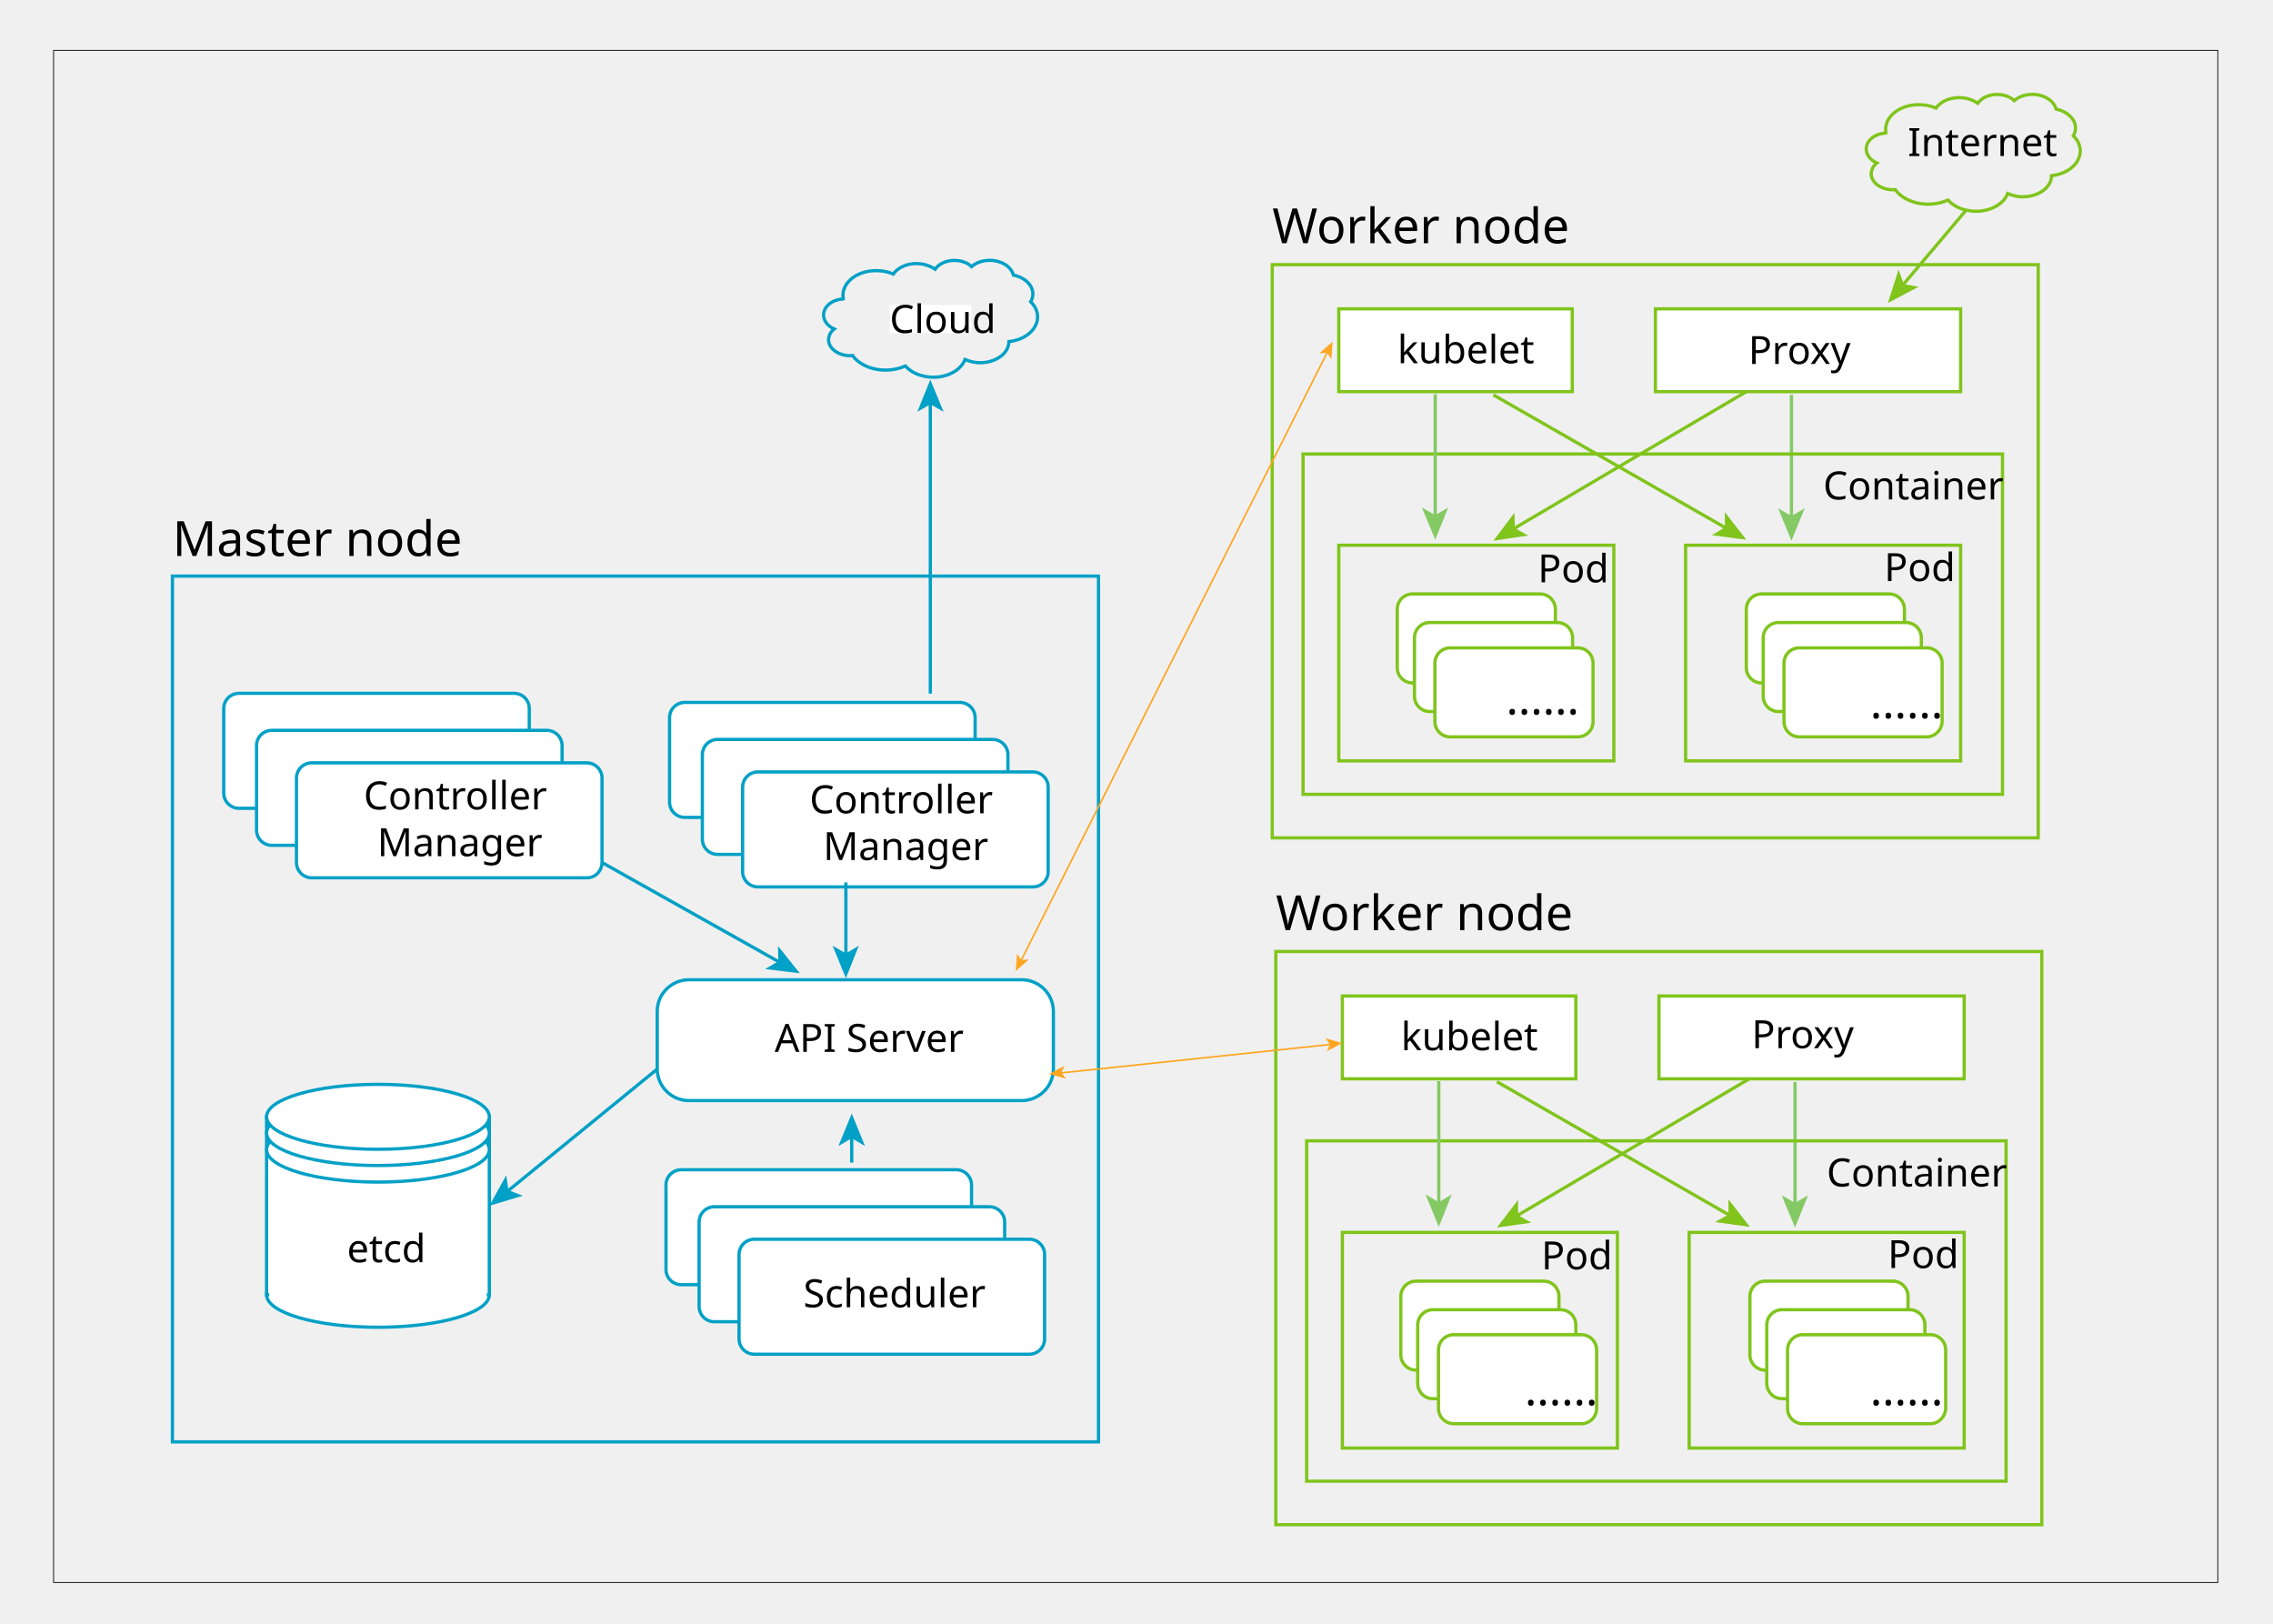
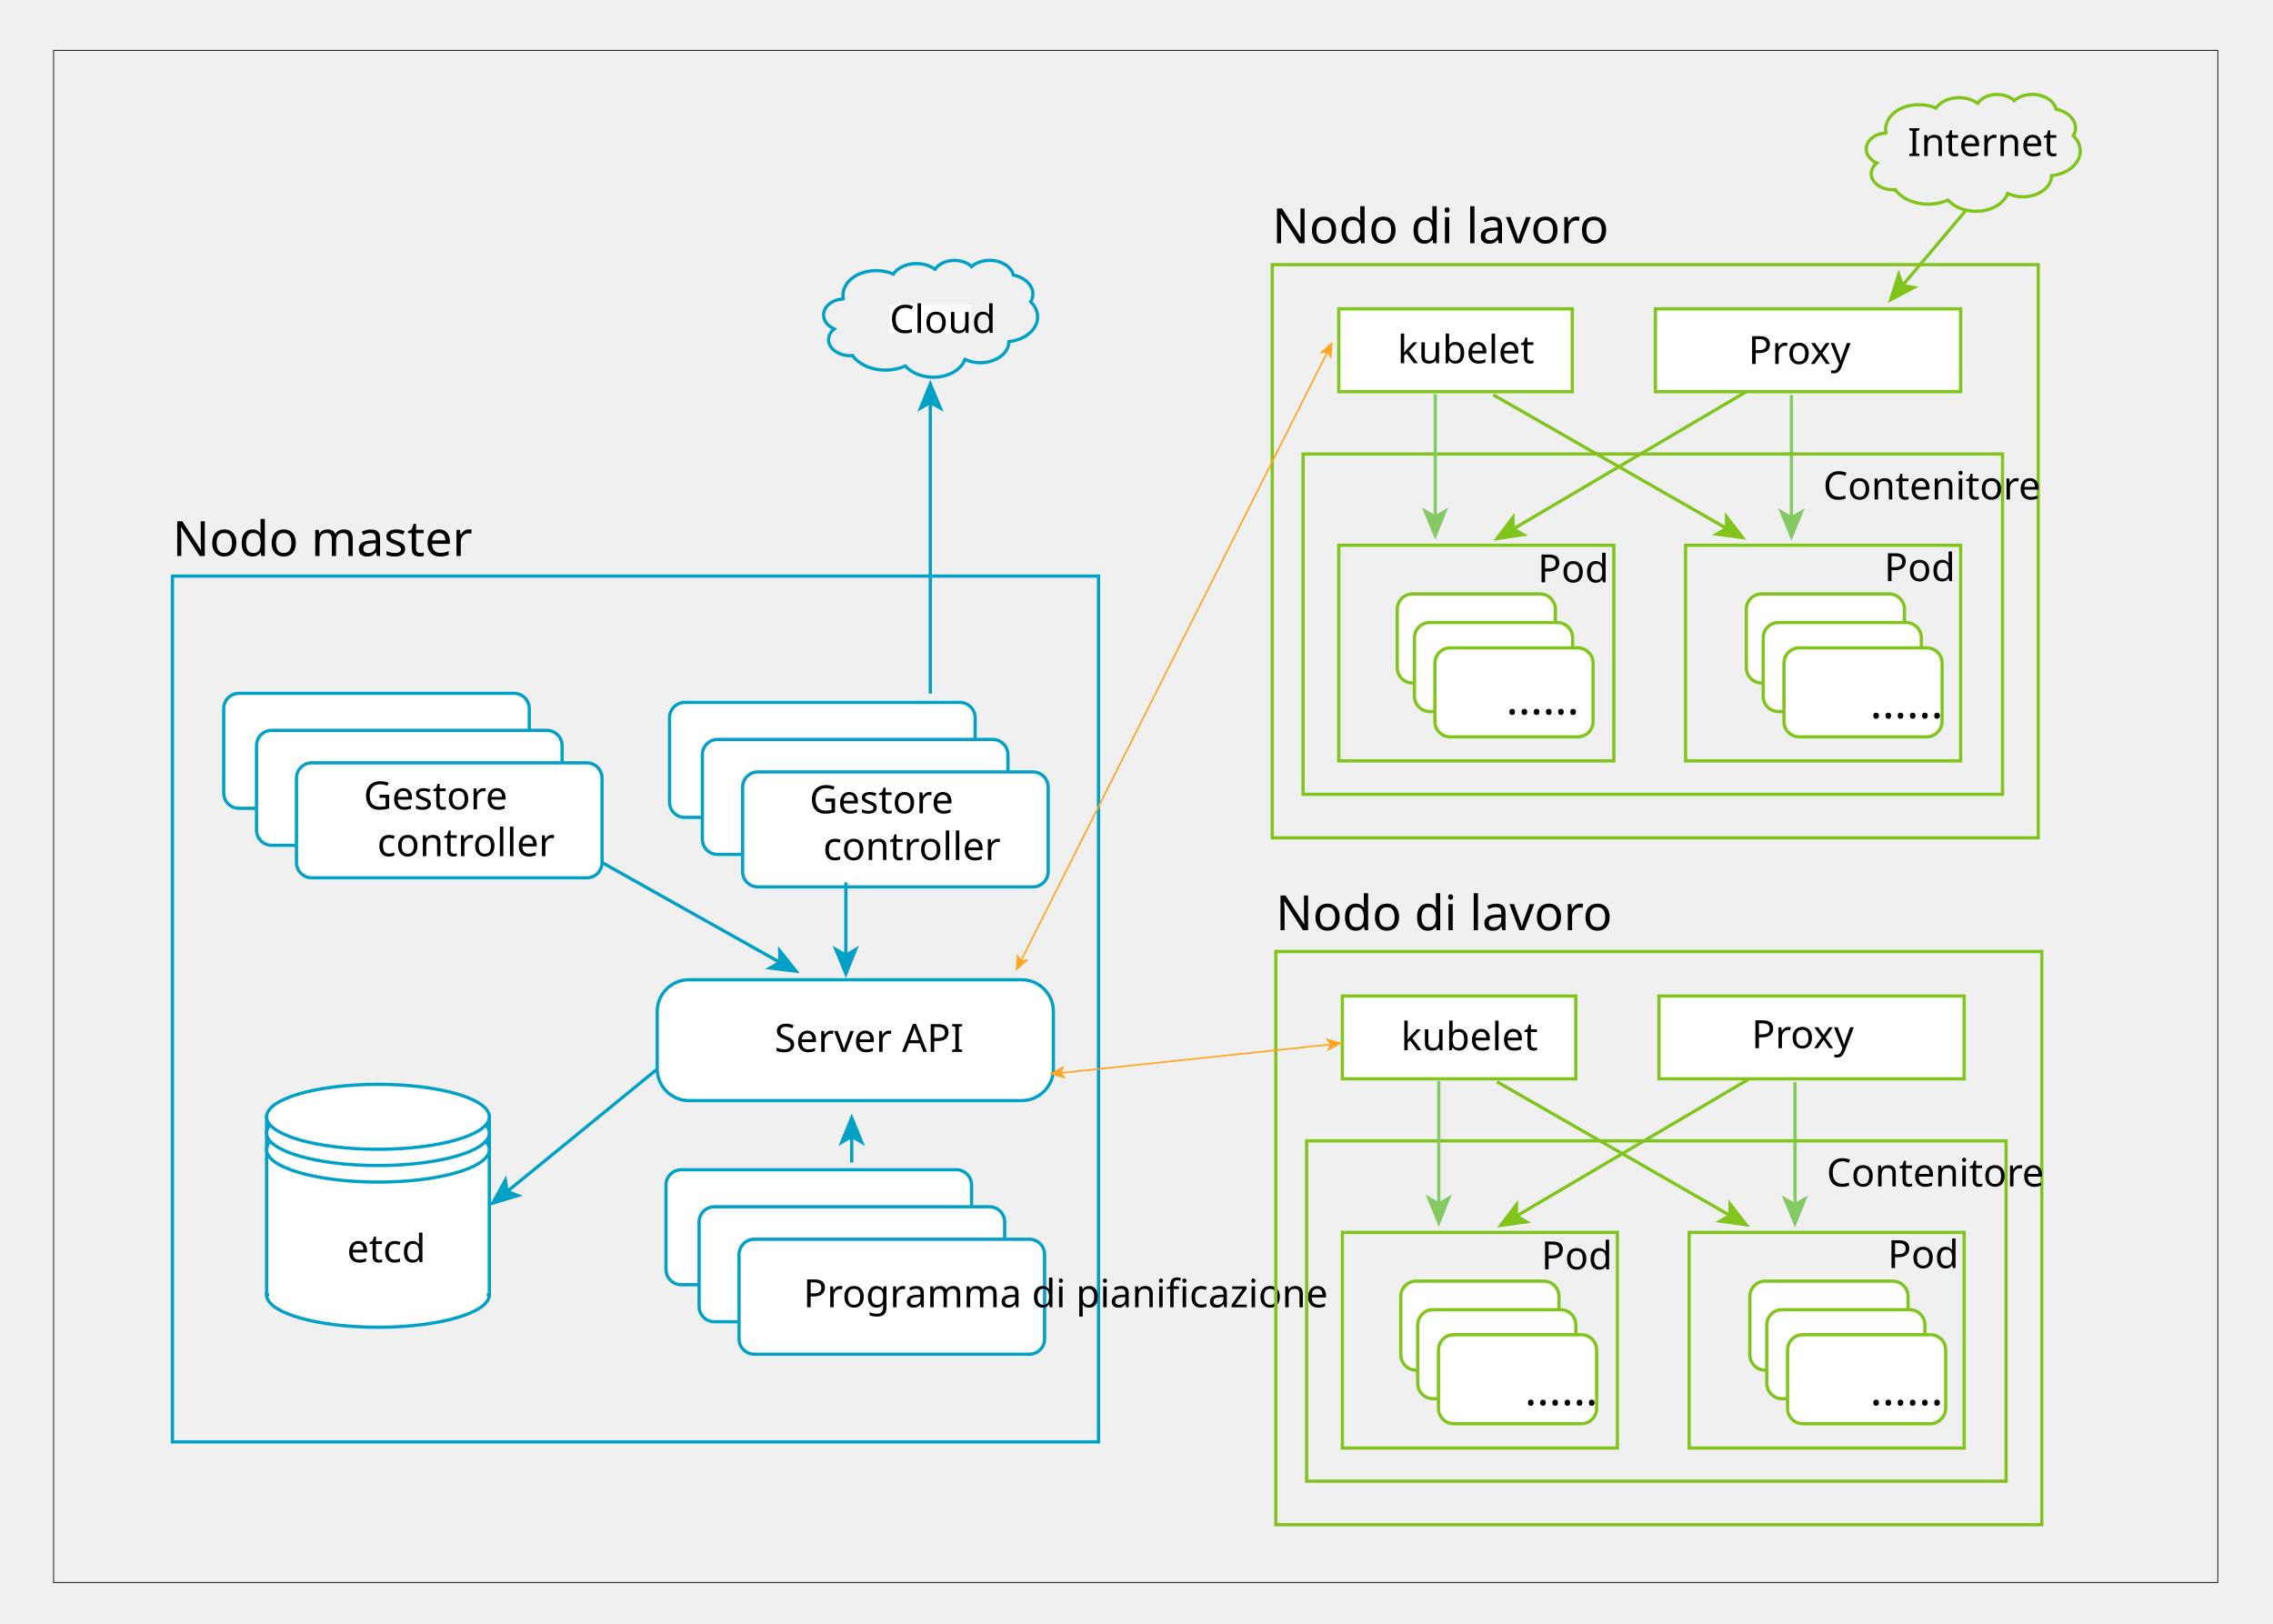
<svg xmlns="http://www.w3.org/2000/svg" version="1.1" id="Layer_1" x="0px" y="0px" viewBox="0 0 700 500" style="enable-background:new 0 0 700 500;" xml:space="preserve">
  <style type="text/css">
	.st0{fill:none;stroke:#7DB6D6;stroke-width:1.045;stroke-miterlimit:10;stroke-dasharray:2.089,1.045;}
	.st1{fill:none;stroke:#7DB6D6;stroke-miterlimit:10;stroke-dasharray:2,1;}
	.st2{fill:none;stroke:#01A0C6;stroke-miterlimit:10;}
	.st3{fill:#FFFFFF;stroke:#01A0C6;stroke-miterlimit:10;}
	.st4{font-family:'MyriadPro-Regular';}
	.st5{font-size:12px;}
	.st6{fill:#FFFFFF;stroke:#FFFFFF;stroke-width:2;stroke-miterlimit:10;}
	.st7{font-size:15px;}
	.st8{fill:none;stroke:#85C964;stroke-miterlimit:10;}
	.st9{fill:#85C964;}
	.st10{fill:none;stroke:#80C41C;stroke-miterlimit:10;}
	.st11{fill:#FFFFFF;stroke:#80C41C;stroke-miterlimit:10;}
	.st12{fill:none;}
	.st13{fill:#80C41C;}
	.st14{fill:none;stroke:#FEA621;stroke-width:0.5;stroke-miterlimit:10;}
	.st15{fill:#FEA621;}
	.st16{fill:#01A0C6;}
	.st17{font-size:14px;}
	.st18{fill:#FFFFFF;}
	.st19{fill:none;stroke:#80C41C;stroke-miterlimit:8;}
	.st20{fill:none;stroke:#01A0C6;stroke-miterlimit:8;}
	.st21{fill:none;stroke:#000000;stroke-width:0.25;stroke-miterlimit:10;}
</style>
  <path id="XMLID_55_" class="st0" d="M327.8,107" />
  <path id="XMLID_38_" class="st1" d="M328.1,113.2" />
  <rect x="53.1" y="177.4" class="st2" width="285.2" height="266.6" />
  <g>
    <g>
      <path class="st3" d="M158.3,248.9H73.6c-2.6,0-4.7-2.1-4.7-4.7v-26c0-2.6,2.1-4.7,4.7-4.7h84.7c2.6,0,4.7,2.1,4.7,4.7v26    C163,246.8,160.9,248.9,158.3,248.9z" />
      <path class="st3" d="M168.4,260.3H83.7c-2.6,0-4.7-2.1-4.7-4.7v-26c0-2.6,2.1-4.7,4.7-4.7h84.7c2.6,0,4.7,2.1,4.7,4.7v26    C173.1,258.2,171,260.3,168.4,260.3z" />
      <path class="st3" d="M180.8,270.3H96c-2.6,0-4.7-2.1-4.7-4.7v-26c0-2.6,2.1-4.7,4.7-4.7h84.7c2.6,0,4.7,2.1,4.7,4.7v26    C185.4,268.2,183.3,270.3,180.8,270.3z" />
    </g>
    <text transform="matrix(1 0 0 1 111.9868 249.2421)">
-       <tspan x="0" y="0" class="st4 st5">Controller </tspan>
-       <tspan x="4.2" y="14.4" class="st4 st5">Manager</tspan>
+       <tspan x="0" y="0" class="st4 st5">Gestore </tspan>
+       <tspan x="4.2" y="14.4" class="st4 st5">controller</tspan>
    </text>
  </g>
  <g>
    <g>
      <path class="st3" d="M295.6,251.7h-84.7c-2.6,0-4.7-2.1-4.7-4.7v-26c0-2.6,2.1-4.7,4.7-4.7h84.7c2.6,0,4.7,2.1,4.7,4.7v26    C300.3,249.6,298.2,251.7,295.6,251.7z" />
      <path class="st3" d="M305.8,263.1H221c-2.6,0-4.7-2.1-4.7-4.7v-26c0-2.6,2.1-4.7,4.7-4.7h84.7c2.6,0,4.7,2.1,4.7,4.7v26    C310.4,261,308.3,263.1,305.8,263.1z" />
      <path class="st3" d="M318.1,273.1h-84.7c-2.6,0-4.7-2.1-4.7-4.7v-26c0-2.6,2.1-4.7,4.7-4.7h84.7c2.6,0,4.7,2.1,4.7,4.7v26    C322.8,271,320.7,273.1,318.1,273.1z" />
    </g>
    <text transform="matrix(1 0 0 1 249.3105 250.4329)">
-       <tspan x="0" y="0" class="st4 st5">Controller </tspan>
-       <tspan x="4.2" y="14.4" class="st4 st5">Manager</tspan>
+       <tspan x="0" y="0" class="st4 st5">Gestore </tspan>
+       <tspan x="4.2" y="14.4" class="st4 st5">controller</tspan>
    </text>
  </g>
  <g>
    <ellipse class="st3" cx="116.4" cy="398.7" rx="34.3" ry="10" />
    <rect x="82.1" y="343.9" class="st3" width="68.6" height="54.8" />
    <line class="st6" x1="82.9" y1="398.7" x2="149.9" y2="398.7" />
    <ellipse class="st3" cx="116.4" cy="354" rx="34.3" ry="10" />
    <ellipse class="st3" cx="116.4" cy="348.9" rx="34.3" ry="10" />
    <ellipse class="st3" cx="116.4" cy="343.9" rx="34.3" ry="10" />
  </g>
  <text transform="matrix(1 0 0 1 106.8689 388.6827)" class="st4 st5">etcd</text>
  <path class="st3" d="M314.7,338.9H212.1c-5.3,0-9.7-4.4-9.7-9.7v-17.8c0-5.3,4.4-9.7,9.7-9.7h102.6c5.3,0,9.7,4.4,9.7,9.7v17.8  C324.4,334.5,320,338.9,314.7,338.9z" />
-   <text transform="matrix(1 0 0 1 238.549 323.9108)" class="st4 st5">API Server</text>
+   <text transform="matrix(1 0 0 1 238.549 323.9108)" class="st4 st5">Server API</text>
  <g>
    <g>
      <path class="st3" d="M294.5,395.6h-84.7c-2.6,0-4.7-2.1-4.7-4.7v-26c0-2.6,2.1-4.7,4.7-4.7h84.7c2.6,0,4.7,2.1,4.7,4.7v26    C299.2,393.5,297.1,395.6,294.5,395.6z" />
      <path class="st3" d="M304.7,407h-84.7c-2.6,0-4.7-2.1-4.7-4.7v-26c0-2.6,2.1-4.7,4.7-4.7h84.7c2.6,0,4.7,2.1,4.7,4.7v26    C309.3,404.9,307.2,407,304.7,407z" />
      <path class="st3" d="M317,417h-84.7c-2.6,0-4.7-2.1-4.7-4.7v-26c0-2.6,2.1-4.7,4.7-4.7H317c2.6,0,4.7,2.1,4.7,4.7v26    C321.7,414.9,319.6,417,317,417z" />
    </g>
-     <text transform="matrix(1 0 0 1 247.4041 402.5417)" class="st4 st5">Scheduler</text>
-   </g>
-   <text transform="matrix(1 0 0 1 53.1327 171.2151)" class="st4 st7">Master node</text>
+     <text transform="matrix(1 0 0 1 247.4041 402.5417)" class="st4 st5">Programma di pianificazione</text>
+   </g>
+   <text transform="matrix(1 0 0 1 53.1327 171.2151)" class="st4 st7">Nodo master</text>
  <g>
    <g>
      <g id="XMLID_81_">
        <g>
          <path class="st8" d="M551.7,159.4c0-21.9,0-37.8,0-37.8s0,0.1,0,0.1" />
          <g>
            <polygon class="st9" points="551.7,166.5 555.8,156.5 551.7,158.9 547.6,156.5      " />
          </g>
        </g>
      </g>
      <g>
        <rect x="391.8" y="81.5" class="st10" width="235.9" height="176.5" />
        <rect x="401.3" y="139.8" class="st10" width="215.4" height="104.8" />
        <rect x="412.3" y="167.9" class="st10" width="84.7" height="66.4" />
        <rect x="519.1" y="167.9" class="st10" width="84.7" height="66.4" />
        <g>
          <path class="st11" d="M474.3,210.3H435c-2.6,0-4.7-2.1-4.7-4.7v-18c0-2.6,2.1-4.7,4.7-4.7h39.3c2.6,0,4.7,2.1,4.7,4.7v18      C479,208.2,476.9,210.3,474.3,210.3z" />
          <path class="st11" d="M479.6,219.1h-39.3c-2.6,0-4.7-2.1-4.7-4.7v-18c0-2.6,2.1-4.7,4.7-4.7h39.3c2.6,0,4.7,2.1,4.7,4.7v18      C484.2,217,482.1,219.1,479.6,219.1z" />
          <path class="st11" d="M485.9,226.9h-39.3c-2.6,0-4.7-2.1-4.7-4.7v-18c0-2.6,2.1-4.7,4.7-4.7h39.3c2.6,0,4.7,2.1,4.7,4.7v18      C490.6,224.8,488.5,226.9,485.9,226.9z" />
        </g>
        <g>
          <path class="st11" d="M581.8,210.3h-39.3c-2.6,0-4.7-2.1-4.7-4.7v-18c0-2.6,2.1-4.7,4.7-4.7h39.3c2.6,0,4.7,2.1,4.7,4.7v18      C586.4,208.2,584.3,210.3,581.8,210.3z" />
          <path class="st11" d="M587,219.1h-39.3c-2.6,0-4.7-2.1-4.7-4.7v-18c0-2.6,2.1-4.7,4.7-4.7H587c2.6,0,4.7,2.1,4.7,4.7v18      C591.7,217,589.6,219.1,587,219.1z" />
          <path class="st11" d="M593.4,226.9h-39.3c-2.6,0-4.7-2.1-4.7-4.7v-18c0-2.6,2.1-4.7,4.7-4.7h39.3c2.6,0,4.7,2.1,4.7,4.7v18      C598,224.8,595.9,226.9,593.4,226.9z" />
        </g>
        <rect x="412.3" y="95.1" class="st11" width="71.9" height="25.5" />
        <rect x="509.8" y="95.1" class="st11" width="94" height="25.5" />
        <text transform="matrix(1 0 0 1 430.3737 111.85)" class="st4 st5">kubelet</text>
        <text transform="matrix(1 0 0 1 538.4372 112.0789)" class="st4 st5">Proxy</text>
        <line class="st12" x1="435.6" y1="120.6" x2="435.6" y2="169.7" />
-         <text transform="matrix(1 0 0 1 391.8131 74.896)" class="st4 st7">Worker node</text>
-         <text transform="matrix(1 0 0 1 561.4567 153.7864)" class="st4 st5">Container</text>
+         <text transform="matrix(1 0 0 1 391.8131 74.896)" class="st4 st7">Nodo di lavoro</text>
+         <text transform="matrix(1 0 0 1 561.4567 153.7864)" class="st4 st5">Contenitore</text>
        <text transform="matrix(1 0 0 1 473.5824 179.3193)" class="st4 st5">Pod</text>
        <text transform="matrix(1 0 0 1 580.2664 178.9298)" class="st4 st5">Pod</text>
      </g>
      <g id="XMLID_1_">
        <g>
          <path class="st8" d="M442,159.2c0-21.9,0-37.8,0-37.8s0,0.1,0,0.1" />
          <g>
            <polygon class="st9" points="442,166.2 446,156.3 442,158.6 437.9,156.3      " />
          </g>
        </g>
      </g>
    </g>
    <g>
      <g>
        <line class="st10" x1="459.9" y1="121.6" x2="531.7" y2="162.7" />
        <g>
          <polygon class="st13" points="537.8,166.2 527.2,164.8 531.2,162.4 531.2,157.7     " />
        </g>
      </g>
    </g>
    <g>
      <g>
        <line class="st10" x1="537.8" y1="120.6" x2="466" y2="162.9" />
        <g>
          <polygon class="st13" points="459.9,166.5 466.4,157.9 466.5,162.6 470.6,164.9     " />
        </g>
      </g>
    </g>
    <g>
      <g>
        <line class="st14" x1="314.4" y1="295.9" x2="408.8" y2="108.4" />
        <g>
          <polygon class="st15" points="312.8,299 316.8,295.5 314.5,295.6 313.2,293.7     " />
        </g>
        <g>
          <polygon class="st15" points="410.4,105.2 410,110.6 408.7,108.6 406.3,108.8     " />
        </g>
      </g>
    </g>
  </g>
  <g>
    <g>
      <line class="st2" x1="260.5" y1="271.7" x2="260.5" y2="294.1" />
      <g>
        <polygon class="st16" points="260.5,301.2 256.4,291.2 260.5,293.6 264.5,291.2    " />
      </g>
    </g>
  </g>
  <g>
    <g>
      <line class="st2" x1="185.4" y1="265.6" x2="240.1" y2="296.3" />
      <g>
        <polygon class="st16" points="246.3,299.7 235.6,298.4 239.7,296 239.6,291.3    " />
      </g>
    </g>
  </g>
  <g>
    <g>
      <line class="st2" x1="202.4" y1="329.2" x2="156.2" y2="366.9" />
      <g>
        <polygon class="st16" points="150.7,371.3 155.9,361.9 156.6,366.5 161,368.2    " />
      </g>
    </g>
  </g>
  <g>
    <g>
      <line class="st2" x1="262.3" y1="358" x2="262.3" y2="350" />
      <g>
        <polygon class="st16" points="262.3,342.9 266.4,352.9 262.3,350.5 258.2,352.9    " />
      </g>
    </g>
  </g>
  <g>
    <g>
      <g id="XMLID_5_">
        <g>
          <path class="st8" d="M552.8,371c0-21.9,0-37.8,0-37.8s0,0.1,0,0.1" />
          <g>
            <polygon class="st9" points="552.8,378 556.8,368.1 552.8,370.4 548.7,368.1      " />
          </g>
        </g>
      </g>
      <g>
        <rect x="392.9" y="293" class="st10" width="235.9" height="176.5" />
        <rect x="402.4" y="351.3" class="st10" width="215.4" height="104.8" />
        <rect x="413.4" y="379.5" class="st10" width="84.7" height="66.4" />
        <rect x="520.2" y="379.5" class="st10" width="84.7" height="66.4" />
        <g>
          <path class="st11" d="M475.4,421.9h-39.3c-2.6,0-4.7-2.1-4.7-4.7v-18c0-2.6,2.1-4.7,4.7-4.7h39.3c2.6,0,4.7,2.1,4.7,4.7v18      C480.1,419.8,478,421.9,475.4,421.9z" />
          <path class="st11" d="M480.6,430.7h-39.3c-2.6,0-4.7-2.1-4.7-4.7v-18c0-2.6,2.1-4.7,4.7-4.7h39.3c2.6,0,4.7,2.1,4.7,4.7v18      C485.3,428.6,483.2,430.7,480.6,430.7z" />
          <path class="st11" d="M487,438.4h-39.3c-2.6,0-4.7-2.1-4.7-4.7v-18c0-2.6,2.1-4.7,4.7-4.7H487c2.6,0,4.7,2.1,4.7,4.7v18      C491.7,436.3,489.6,438.4,487,438.4z" />
        </g>
        <g>
          <path class="st11" d="M582.9,421.9h-39.3c-2.6,0-4.7-2.1-4.7-4.7v-18c0-2.6,2.1-4.7,4.7-4.7h39.3c2.6,0,4.7,2.1,4.7,4.7v18      C587.5,419.8,585.4,421.9,582.9,421.9z" />
          <path class="st11" d="M588.1,430.7h-39.3c-2.6,0-4.7-2.1-4.7-4.7v-18c0-2.6,2.1-4.7,4.7-4.7h39.3c2.6,0,4.7,2.1,4.7,4.7v18      C592.8,428.6,590.7,430.7,588.1,430.7z" />
          <path class="st11" d="M594.5,438.4h-39.3c-2.6,0-4.7-2.1-4.7-4.7v-18c0-2.6,2.1-4.7,4.7-4.7h39.3c2.6,0,4.7,2.1,4.7,4.7v18      C599.1,436.3,597,438.4,594.5,438.4z" />
        </g>
        <rect x="413.4" y="306.7" class="st11" width="71.9" height="25.5" />
        <rect x="510.9" y="306.7" class="st11" width="94" height="25.5" />
        <text transform="matrix(1 0 0 1 431.4582 323.3967)" class="st4 st5">kubelet</text>
        <text transform="matrix(1 0 0 1 539.4373 322.7654)" class="st4 st5">Proxy</text>
        <line class="st12" x1="436.7" y1="332.1" x2="436.7" y2="381.3" />
-         <text transform="matrix(1 0 0 1 392.8976 286.4427)" class="st4 st7">Worker node</text>
-         <text transform="matrix(1 0 0 1 562.5412 365.333)" class="st4 st5">Container</text>
+         <text transform="matrix(1 0 0 1 392.8976 286.4427)" class="st4 st7">Nodo di lavoro</text>
+         <text transform="matrix(1 0 0 1 562.5412 365.333)" class="st4 st5">Contenitore</text>
        <text transform="matrix(1 0 0 1 474.6669 390.866)" class="st4 st5">Pod</text>
        <text transform="matrix(1 0 0 1 581.3509 390.4764)" class="st4 st5">Pod</text>
      </g>
      <g id="XMLID_3_">
        <g>
          <path class="st8" d="M443.1,370.7c0-21.9,0-37.8,0-37.8s0,0.1,0,0.1" />
          <g>
            <polygon class="st9" points="443.1,377.8 447.1,367.8 443.1,370.2 439,367.8      " />
          </g>
        </g>
      </g>
    </g>
    <g>
      <g>
        <line class="st10" x1="461" y1="333.1" x2="532.8" y2="374.3" />
        <g>
          <polygon class="st13" points="538.9,377.8 528.2,376.3 532.3,374 532.3,369.3     " />
        </g>
      </g>
    </g>
    <g>
      <g>
        <line class="st10" x1="538.9" y1="332.1" x2="467.1" y2="374.4" />
        <g>
          <polygon class="st13" points="461,378 467.5,369.5 467.5,374.2 471.6,376.5     " />
        </g>
      </g>
    </g>
    <g>
      <g>
        <line class="st14" x1="326.6" y1="330.4" x2="409.9" y2="321.6" />
        <g>
          <polygon class="st15" points="323.1,330.7 328.3,332.2 326.9,330.3 327.8,328.2     " />
        </g>
        <g>
          <polygon class="st15" points="413.4,321.2 408.6,323.7 409.6,321.6 408.2,319.7     " />
        </g>
      </g>
    </g>
  </g>
  <text transform="matrix(1 0 0 1 463.8213 219.9644)" class="st4 st17">......</text>
  <text transform="matrix(1 0 0 1 575.9009 221.1404)" class="st4 st17">......</text>
  <text transform="matrix(1 0 0 1 469.5468 432.6871)" class="st4 st17">......</text>
  <text transform="matrix(1 0 0 1 575.9009 432.6866)" class="st4 st17">......</text>
  <rect x="274" y="93.9" class="st18" width="25.1" height="8.7" />
  <text transform="matrix(1 0 0 1 273.9705 102.5203)" class="st4 st5">Cloud</text>
  <g>
    <g>
      <line class="st2" x1="286.5" y1="213.6" x2="286.5" y2="123.9" />
      <g>
        <polygon class="st16" points="286.5,116.9 290.6,126.8 286.5,124.5 282.5,126.8    " />
      </g>
    </g>
  </g>
  <path class="st19" d="M580.8,40.9c-0.8-4.2,3.2-8.1,8.8-8.6c2.3-0.2,4.6,0.1,6.6,1c2.1-3,7-4.1,11-2.5c0.7,0.3,1.3,0.6,1.9,1  c1.6-2.4,5.6-3.4,8.9-2.2c0.9,0.3,1.7,0.8,2.3,1.4c2.6-2.3,7.3-2.6,10.4-0.6c1.3,0.8,2.2,2,2.5,3.2c4.3,0.9,6.9,4.2,5.7,7.4  c-0.1,0.3-0.2,0.5-0.4,0.8c3.5,3.4,2.6,8.2-1.9,10.8c-1.4,0.8-3.1,1.3-4.8,1.5c0,3.6-4,6.5-8.9,6.5c-1.6,0-3.2-0.4-4.6-1  c-1.6,4.1-7.4,6.4-12.8,5.1c-2.3-0.5-4.2-1.6-5.6-3.1c-5.6,2.5-12.8,1.2-16.1-3c0-0.1-0.1-0.1-0.1-0.2c-3.6,0.3-6.9-1.6-7.4-4.3  c-0.2-1.4,0.4-2.9,1.7-3.9c-3.1-1.4-4.2-4.4-2.4-6.8c1.1-1.4,2.9-2.3,5-2.4L580.8,40.9z" />
  <text transform="matrix(1 0 0 1 587.5167 48.0444)" class="st4 st5">Internet</text>
  <g>
    <g>
      <line class="st19" x1="605.5" y1="64.7" x2="585.9" y2="87.9" />
      <g>
        <polygon class="st13" points="581.4,93.3 584.7,83 586.3,87.5 590.9,88.3    " />
      </g>
    </g>
  </g>
  <path class="st20" d="M259.7,92c-0.8-4.2,3.2-8.1,8.8-8.6c2.3-0.2,4.6,0.1,6.6,1c2.1-3,7-4.1,11-2.5c0.7,0.3,1.3,0.6,1.9,1  c1.6-2.4,5.6-3.4,8.9-2.2c0.9,0.3,1.7,0.8,2.3,1.4c2.6-2.3,7.3-2.6,10.4-0.6c1.3,0.8,2.2,2,2.5,3.2c4.3,0.9,6.9,4.2,5.7,7.4  c-0.1,0.3-0.2,0.5-0.4,0.8c3.5,3.4,2.6,8.2-1.9,10.8c-1.4,0.8-3.1,1.3-4.8,1.5c0,3.6-4,6.5-8.9,6.5c-1.6,0-3.2-0.4-4.6-1  c-1.6,4.1-7.4,6.4-12.8,5.1c-2.3-0.5-4.2-1.6-5.6-3.1c-5.6,2.5-12.8,1.2-16.1-3c0-0.1-0.1-0.1-0.1-0.2c-3.6,0.3-6.9-1.6-7.4-4.3  c-0.2-1.4,0.4-2.9,1.7-3.9c-3.1-1.4-4.2-4.4-2.4-6.8c1.1-1.4,2.9-2.3,5-2.4L259.7,92z" />
  <rect x="16.5" y="15.5" class="st21" width="666.5" height="471.8" />
</svg>
